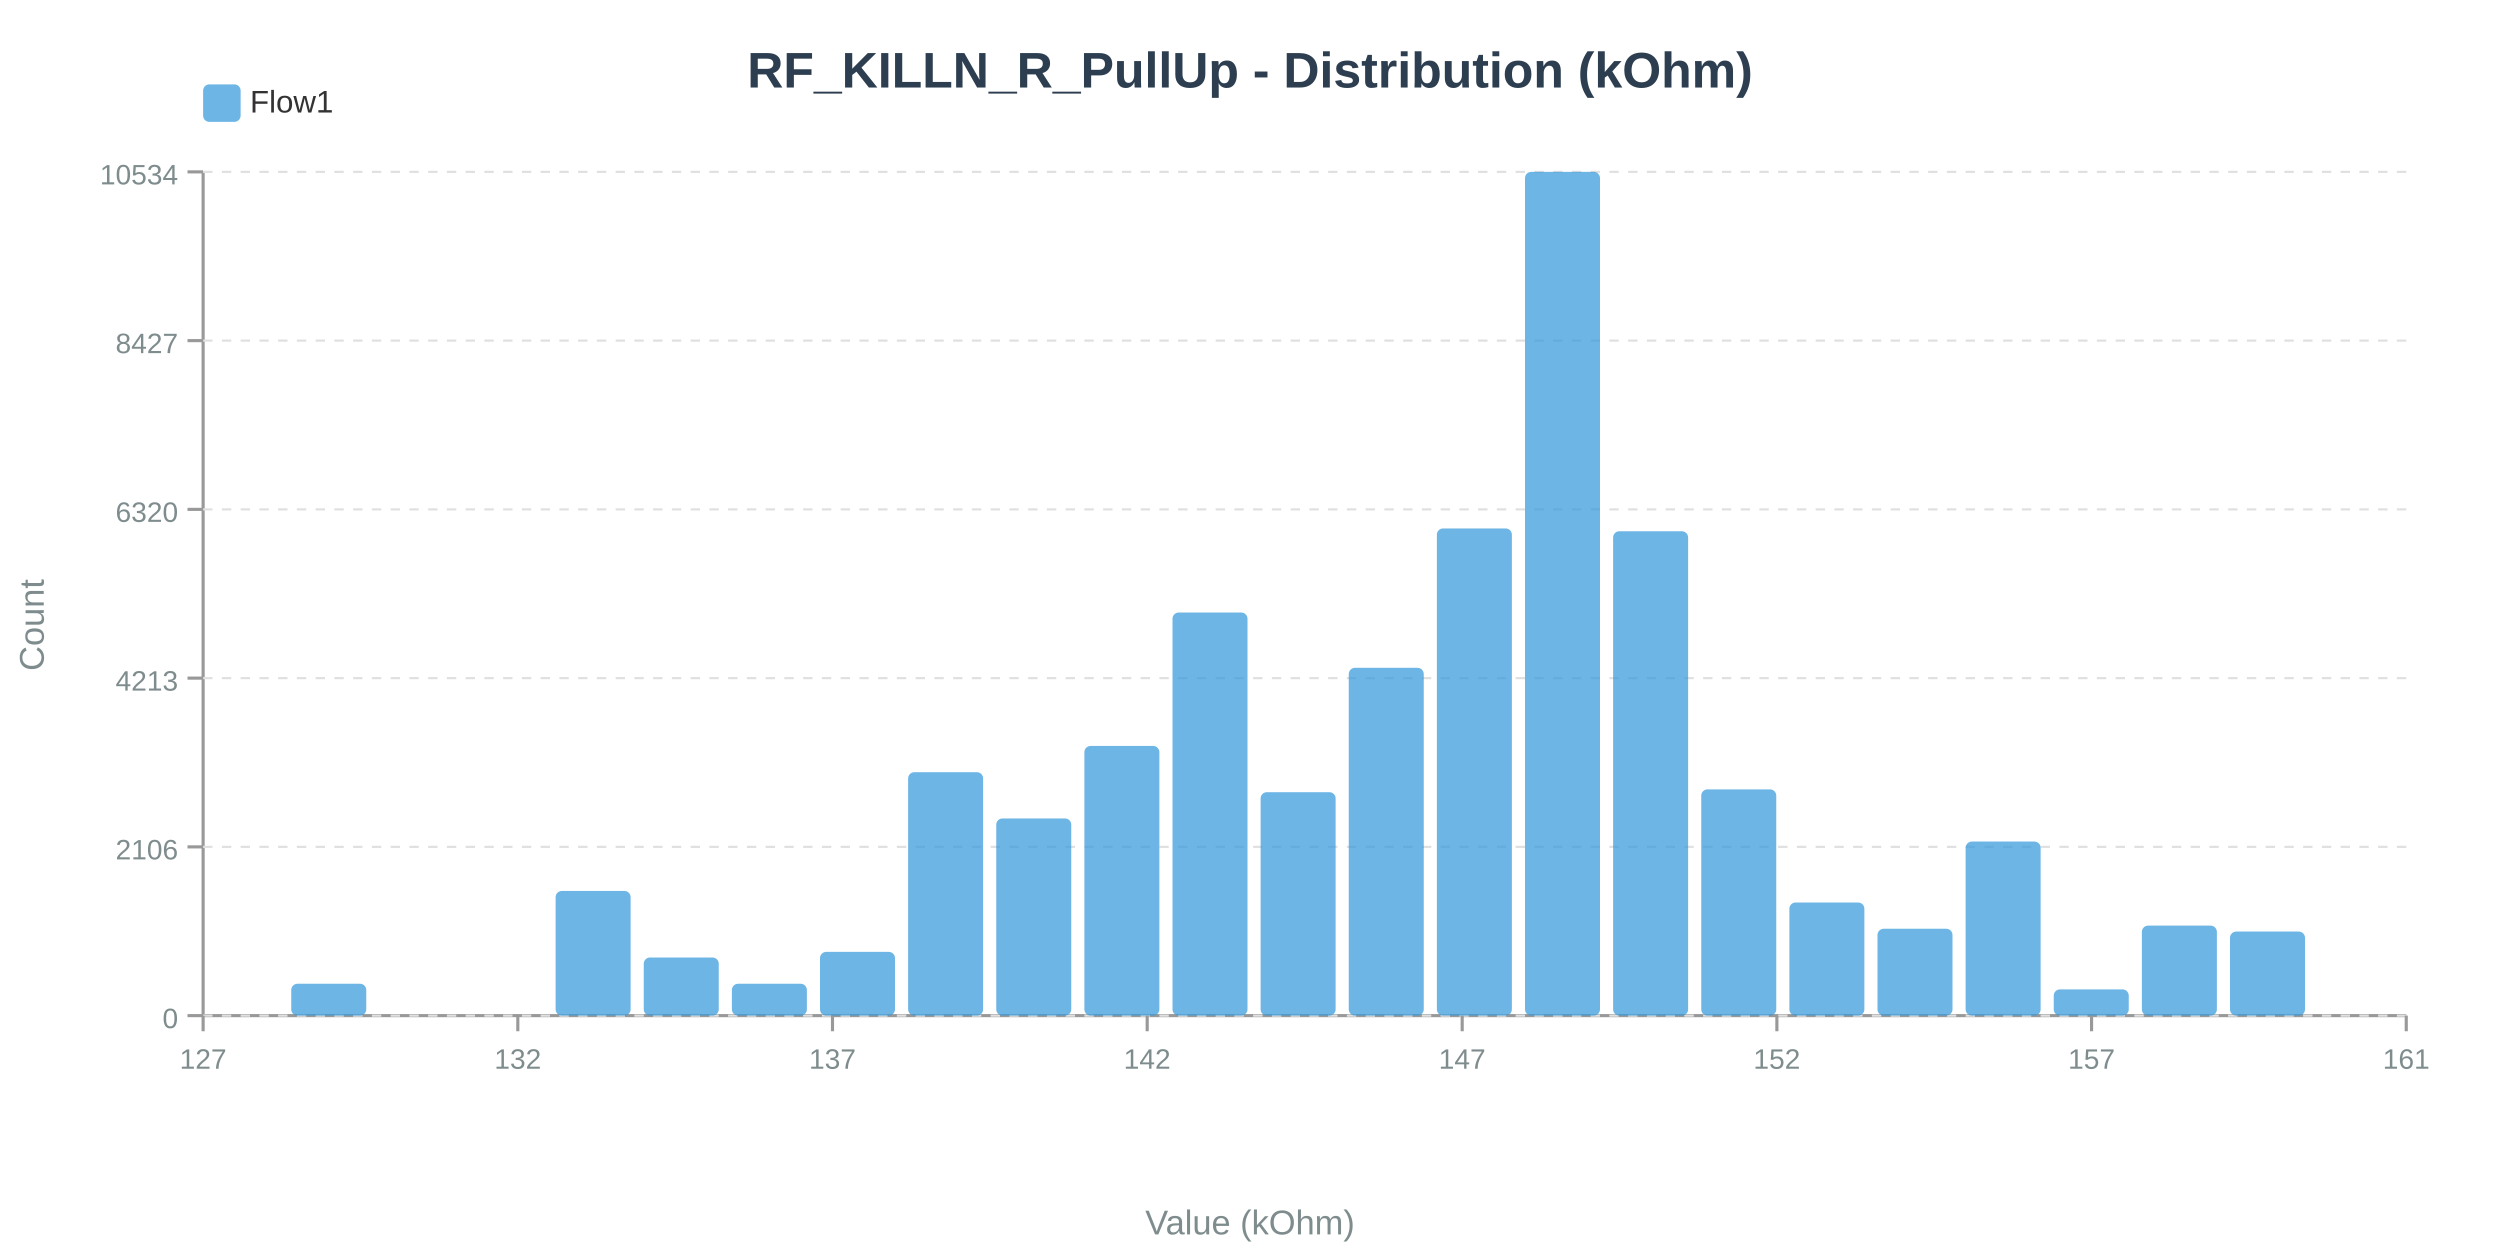
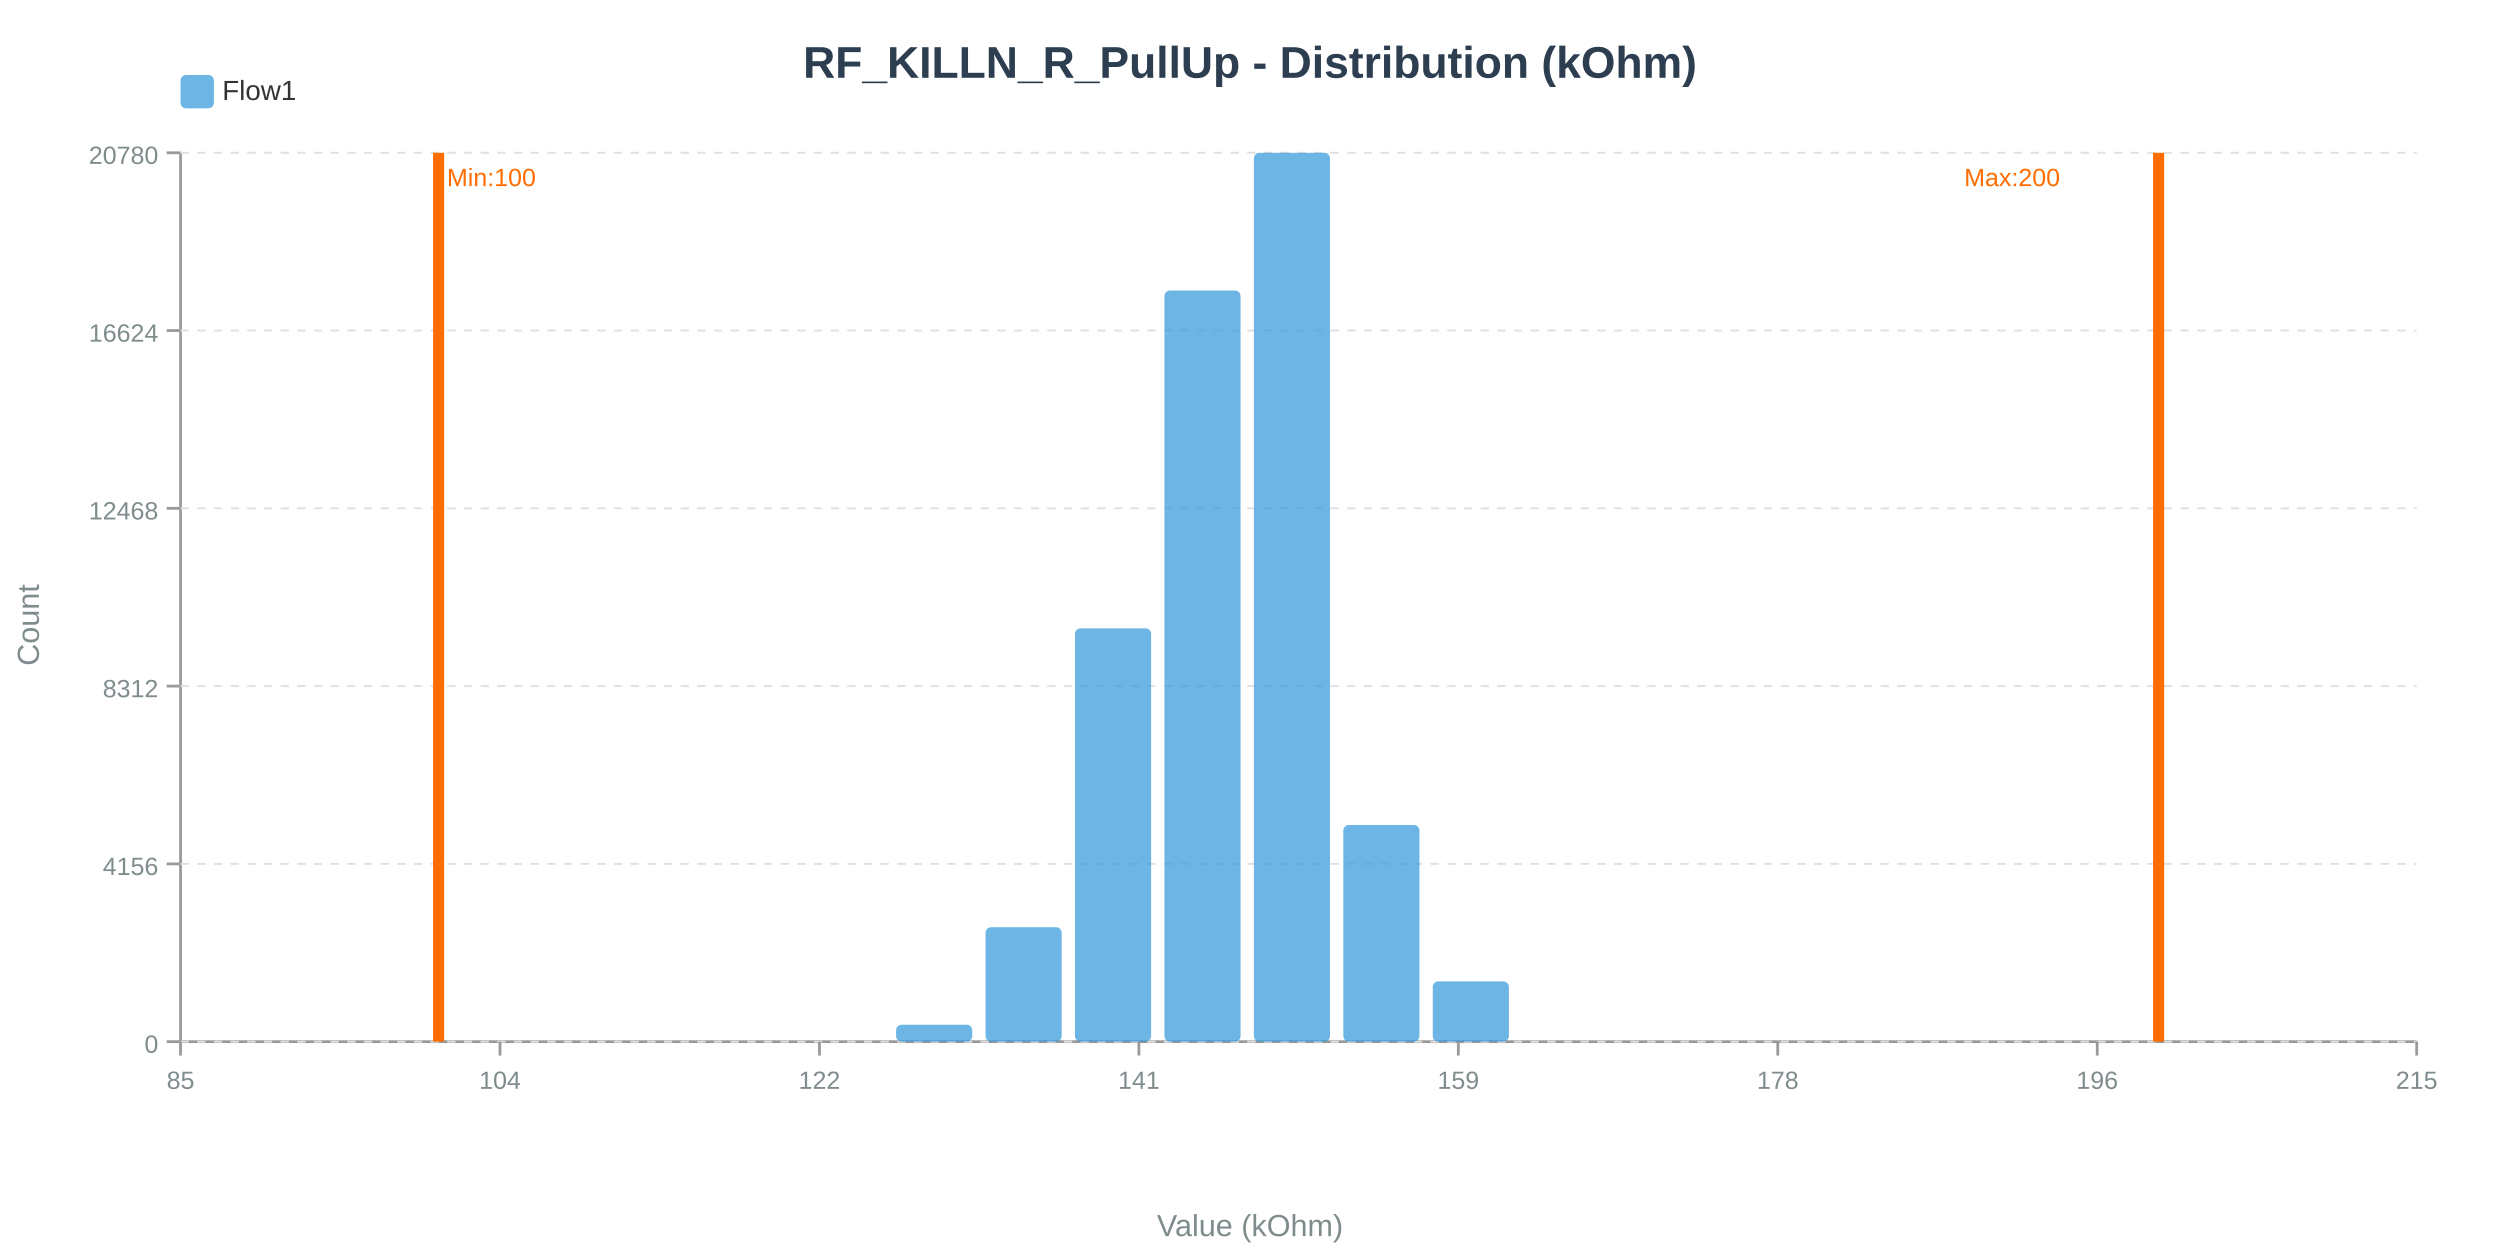
- <svg xmlns="http://www.w3.org/2000/svg" width="800" height="400" viewBox="0 0 800 400">
-   <rect width="800" height="400" fill="#ffffff" />
-   <text x="400.0" y="28.0" font-size="16" font-weight="bold" text-anchor="middle" fill="#2c3e50" font-family="Arial,sans-serif">RF_KILLN_R_PullUp - Distribution (kOhm)</text>
-   <line x1="65.0" y1="325.0" x2="770.0" y2="325.0" stroke="#999" stroke-width="1" />
-   <line x1="65.0" y1="55.0" x2="65.0" y2="325.0" stroke="#999" stroke-width="1" />
-   <line x1="60.0" y1="325.0" x2="65.0" y2="325.0" stroke="#999" stroke-width="1" />
-   <line x1="65.0" y1="325.0" x2="770.0" y2="325.0" stroke="#e0e0e0" stroke-width="0.7" stroke-dasharray="3,3" />
-   <text x="57.0" y="329.0" font-size="9" font-weight="normal" text-anchor="end" fill="#7f8c8d" font-family="Arial,sans-serif">0</text>
-   <line x1="60.0" y1="271.0" x2="65.0" y2="271.0" stroke="#999" stroke-width="1" />
-   <line x1="65.0" y1="271.0" x2="770.0" y2="271.0" stroke="#e0e0e0" stroke-width="0.7" stroke-dasharray="3,3" />
-   <text x="57.0" y="275.0" font-size="9" font-weight="normal" text-anchor="end" fill="#7f8c8d" font-family="Arial,sans-serif">2106</text>
-   <line x1="60.0" y1="217.0" x2="65.0" y2="217.0" stroke="#999" stroke-width="1" />
-   <line x1="65.0" y1="217.0" x2="770.0" y2="217.0" stroke="#e0e0e0" stroke-width="0.7" stroke-dasharray="3,3" />
-   <text x="57.0" y="221.0" font-size="9" font-weight="normal" text-anchor="end" fill="#7f8c8d" font-family="Arial,sans-serif">4213</text>
-   <line x1="60.0" y1="163.0" x2="65.0" y2="163.0" stroke="#999" stroke-width="1" />
-   <line x1="65.0" y1="163.0" x2="770.0" y2="163.0" stroke="#e0e0e0" stroke-width="0.7" stroke-dasharray="3,3" />
-   <text x="57.0" y="167.0" font-size="9" font-weight="normal" text-anchor="end" fill="#7f8c8d" font-family="Arial,sans-serif">6320</text>
-   <line x1="60.0" y1="109.0" x2="65.0" y2="109.0" stroke="#999" stroke-width="1" />
-   <line x1="65.0" y1="109.0" x2="770.0" y2="109.0" stroke="#e0e0e0" stroke-width="0.7" stroke-dasharray="3,3" />
-   <text x="57.0" y="113.0" font-size="9" font-weight="normal" text-anchor="end" fill="#7f8c8d" font-family="Arial,sans-serif">8427</text>
+ <svg xmlns="http://www.w3.org/2000/svg" width="900" height="450" viewBox="0 0 900 450">
+   <rect width="900" height="450" fill="#ffffff" />
+   <text x="450.0" y="28.0" font-size="16" font-weight="bold" text-anchor="middle" fill="#2c3e50" font-family="Arial,sans-serif">RF_KILLN_R_PullUp - Distribution (kOhm)</text>
+   <line x1="65.0" y1="375.0" x2="870.0" y2="375.0" stroke="#999" stroke-width="1" />
+   <line x1="65.0" y1="55.0" x2="65.0" y2="375.0" stroke="#999" stroke-width="1" />
+   <line x1="60.0" y1="375.0" x2="65.0" y2="375.0" stroke="#999" stroke-width="1" />
+   <line x1="65.0" y1="375.0" x2="870.0" y2="375.0" stroke="#e0e0e0" stroke-width="0.7" stroke-dasharray="3,3" />
+   <text x="57.0" y="379.0" font-size="9" font-weight="normal" text-anchor="end" fill="#7f8c8d" font-family="Arial,sans-serif">0</text>
+   <line x1="60.0" y1="311.0" x2="65.0" y2="311.0" stroke="#999" stroke-width="1" />
+   <line x1="65.0" y1="311.0" x2="870.0" y2="311.0" stroke="#e0e0e0" stroke-width="0.7" stroke-dasharray="3,3" />
+   <text x="57.0" y="315.0" font-size="9" font-weight="normal" text-anchor="end" fill="#7f8c8d" font-family="Arial,sans-serif">4156</text>
+   <line x1="60.0" y1="247.0" x2="65.0" y2="247.0" stroke="#999" stroke-width="1" />
+   <line x1="65.0" y1="247.0" x2="870.0" y2="247.0" stroke="#e0e0e0" stroke-width="0.7" stroke-dasharray="3,3" />
+   <text x="57.0" y="251.0" font-size="9" font-weight="normal" text-anchor="end" fill="#7f8c8d" font-family="Arial,sans-serif">8312</text>
+   <line x1="60.0" y1="183.0" x2="65.0" y2="183.0" stroke="#999" stroke-width="1" />
+   <line x1="65.0" y1="183.0" x2="870.0" y2="183.0" stroke="#e0e0e0" stroke-width="0.7" stroke-dasharray="3,3" />
+   <text x="57.0" y="187.0" font-size="9" font-weight="normal" text-anchor="end" fill="#7f8c8d" font-family="Arial,sans-serif">12468</text>
+   <line x1="60.0" y1="119.0" x2="65.0" y2="119.0" stroke="#999" stroke-width="1" />
+   <line x1="65.0" y1="119.0" x2="870.0" y2="119.0" stroke="#e0e0e0" stroke-width="0.7" stroke-dasharray="3,3" />
+   <text x="57.0" y="123.0" font-size="9" font-weight="normal" text-anchor="end" fill="#7f8c8d" font-family="Arial,sans-serif">16624</text>
  <line x1="60.0" y1="55.0" x2="65.0" y2="55.0" stroke="#999" stroke-width="1" />
-   <line x1="65.0" y1="55.0" x2="770.0" y2="55.0" stroke="#e0e0e0" stroke-width="0.7" stroke-dasharray="3,3" />
-   <text x="57.0" y="59.0" font-size="9" font-weight="normal" text-anchor="end" fill="#7f8c8d" font-family="Arial,sans-serif">10534</text>
-   <line x1="65.0" y1="325.0" x2="65.0" y2="330.0" stroke="#999" stroke-width="1" />
-   <text x="65.0" y="342.0" font-size="9" font-weight="normal" text-anchor="middle" fill="#7f8c8d" font-family="Arial,sans-serif">127</text>
-   <line x1="165.7" y1="325.0" x2="165.7" y2="330.0" stroke="#999" stroke-width="1" />
-   <text x="165.7" y="342.0" font-size="9" font-weight="normal" text-anchor="middle" fill="#7f8c8d" font-family="Arial,sans-serif">132</text>
-   <line x1="266.4" y1="325.0" x2="266.4" y2="330.0" stroke="#999" stroke-width="1" />
-   <text x="266.4" y="342.0" font-size="9" font-weight="normal" text-anchor="middle" fill="#7f8c8d" font-family="Arial,sans-serif">137</text>
-   <line x1="367.1" y1="325.0" x2="367.1" y2="330.0" stroke="#999" stroke-width="1" />
-   <text x="367.1" y="342.0" font-size="9" font-weight="normal" text-anchor="middle" fill="#7f8c8d" font-family="Arial,sans-serif">142</text>
-   <line x1="467.9" y1="325.0" x2="467.9" y2="330.0" stroke="#999" stroke-width="1" />
-   <text x="467.9" y="342.0" font-size="9" font-weight="normal" text-anchor="middle" fill="#7f8c8d" font-family="Arial,sans-serif">147</text>
-   <line x1="568.6" y1="325.0" x2="568.6" y2="330.0" stroke="#999" stroke-width="1" />
-   <text x="568.6" y="342.0" font-size="9" font-weight="normal" text-anchor="middle" fill="#7f8c8d" font-family="Arial,sans-serif">152</text>
-   <line x1="669.3" y1="325.0" x2="669.3" y2="330.0" stroke="#999" stroke-width="1" />
-   <text x="669.3" y="342.0" font-size="9" font-weight="normal" text-anchor="middle" fill="#7f8c8d" font-family="Arial,sans-serif">157</text>
-   <line x1="770.0" y1="325.0" x2="770.0" y2="330.0" stroke="#999" stroke-width="1" />
-   <text x="770.0" y="342.0" font-size="9" font-weight="normal" text-anchor="middle" fill="#7f8c8d" font-family="Arial,sans-serif">161</text>
-   <text x="400.0" y="395.0" font-size="11" font-weight="normal" text-anchor="middle" fill="#7f8c8d" font-family="Arial,sans-serif">Value (kOhm)</text>
-   <text x="14.0" y="200.0" font-size="11" font-weight="normal" text-anchor="middle" fill="#7f8c8d" font-family="Arial,sans-serif" transform="rotate(-90,14,200.0)">Count</text>
-   <rect x="93.2" y="314.8" width="24.0" height="10.2" fill="#3498db" stroke="none" stroke-width="1" opacity="0.72" rx="2" />
-   <rect x="177.8" y="285.1" width="24.0" height="39.9" fill="#3498db" stroke="none" stroke-width="1" opacity="0.72" rx="2" />
-   <rect x="206.0" y="306.4" width="24.0" height="18.6" fill="#3498db" stroke="none" stroke-width="1" opacity="0.72" rx="2" />
-   <rect x="234.2" y="314.8" width="24.0" height="10.2" fill="#3498db" stroke="none" stroke-width="1" opacity="0.72" rx="2" />
-   <rect x="262.4" y="304.6" width="24.0" height="20.4" fill="#3498db" stroke="none" stroke-width="1" opacity="0.72" rx="2" />
-   <rect x="290.6" y="247.1" width="24.0" height="77.9" fill="#3498db" stroke="none" stroke-width="1" opacity="0.72" rx="2" />
-   <rect x="318.8" y="261.9" width="24.0" height="63.1" fill="#3498db" stroke="none" stroke-width="1" opacity="0.72" rx="2" />
-   <rect x="347.0" y="238.7" width="24.0" height="86.3" fill="#3498db" stroke="none" stroke-width="1" opacity="0.72" rx="2" />
-   <rect x="375.2" y="196.0" width="24.0" height="129.0" fill="#3498db" stroke="none" stroke-width="1" opacity="0.72" rx="2" />
-   <rect x="403.4" y="253.5" width="24.0" height="71.5" fill="#3498db" stroke="none" stroke-width="1" opacity="0.72" rx="2" />
-   <rect x="431.6" y="213.7" width="24.0" height="111.3" fill="#3498db" stroke="none" stroke-width="1" opacity="0.72" rx="2" />
-   <rect x="459.8" y="169.1" width="24.0" height="155.9" fill="#3498db" stroke="none" stroke-width="1" opacity="0.72" rx="2" />
-   <rect x="488.0" y="55.0" width="24.0" height="270.0" fill="#3498db" stroke="none" stroke-width="1" opacity="0.72" rx="2" />
-   <rect x="516.2" y="170.0" width="24.0" height="155.0" fill="#3498db" stroke="none" stroke-width="1" opacity="0.72" rx="2" />
-   <rect x="544.4" y="252.6" width="24.0" height="72.4" fill="#3498db" stroke="none" stroke-width="1" opacity="0.72" rx="2" />
-   <rect x="572.6" y="288.8" width="24.0" height="36.2" fill="#3498db" stroke="none" stroke-width="1" opacity="0.72" rx="2" />
-   <rect x="600.8" y="297.2" width="24.0" height="27.8" fill="#3498db" stroke="none" stroke-width="1" opacity="0.72" rx="2" />
-   <rect x="629.0" y="269.3" width="24.0" height="55.7" fill="#3498db" stroke="none" stroke-width="1" opacity="0.72" rx="2" />
-   <rect x="657.2" y="316.6" width="24.0" height="8.4" fill="#3498db" stroke="none" stroke-width="1" opacity="0.72" rx="2" />
-   <rect x="685.4" y="296.2" width="24.0" height="28.8" fill="#3498db" stroke="none" stroke-width="1" opacity="0.72" rx="2" />
-   <rect x="713.6" y="298.1" width="24.0" height="26.9" fill="#3498db" stroke="none" stroke-width="1" opacity="0.72" rx="2" />
+   <line x1="65.0" y1="55.0" x2="870.0" y2="55.0" stroke="#e0e0e0" stroke-width="0.7" stroke-dasharray="3,3" />
+   <text x="57.0" y="59.0" font-size="9" font-weight="normal" text-anchor="end" fill="#7f8c8d" font-family="Arial,sans-serif">20780</text>
+   <line x1="65.0" y1="375.0" x2="65.0" y2="380.0" stroke="#999" stroke-width="1" />
+   <text x="65.0" y="392.0" font-size="9" font-weight="normal" text-anchor="middle" fill="#7f8c8d" font-family="Arial,sans-serif">85</text>
+   <line x1="180.0" y1="375.0" x2="180.0" y2="380.0" stroke="#999" stroke-width="1" />
+   <text x="180.0" y="392.0" font-size="9" font-weight="normal" text-anchor="middle" fill="#7f8c8d" font-family="Arial,sans-serif">104</text>
+   <line x1="295.0" y1="375.0" x2="295.0" y2="380.0" stroke="#999" stroke-width="1" />
+   <text x="295.0" y="392.0" font-size="9" font-weight="normal" text-anchor="middle" fill="#7f8c8d" font-family="Arial,sans-serif">122</text>
+   <line x1="410.0" y1="375.0" x2="410.0" y2="380.0" stroke="#999" stroke-width="1" />
+   <text x="410.0" y="392.0" font-size="9" font-weight="normal" text-anchor="middle" fill="#7f8c8d" font-family="Arial,sans-serif">141</text>
+   <line x1="525.0" y1="375.0" x2="525.0" y2="380.0" stroke="#999" stroke-width="1" />
+   <text x="525.0" y="392.0" font-size="9" font-weight="normal" text-anchor="middle" fill="#7f8c8d" font-family="Arial,sans-serif">159</text>
+   <line x1="640.0" y1="375.0" x2="640.0" y2="380.0" stroke="#999" stroke-width="1" />
+   <text x="640.0" y="392.0" font-size="9" font-weight="normal" text-anchor="middle" fill="#7f8c8d" font-family="Arial,sans-serif">178</text>
+   <line x1="755.0" y1="375.0" x2="755.0" y2="380.0" stroke="#999" stroke-width="1" />
+   <text x="755.0" y="392.0" font-size="9" font-weight="normal" text-anchor="middle" fill="#7f8c8d" font-family="Arial,sans-serif">196</text>
+   <line x1="870.0" y1="375.0" x2="870.0" y2="380.0" stroke="#999" stroke-width="1" />
+   <text x="870.0" y="392.0" font-size="9" font-weight="normal" text-anchor="middle" fill="#7f8c8d" font-family="Arial,sans-serif">215</text>
+   <text x="450.0" y="445.0" font-size="11" font-weight="normal" text-anchor="middle" fill="#7f8c8d" font-family="Arial,sans-serif">Value (kOhm)</text>
+   <text x="14.0" y="225.0" font-size="11" font-weight="normal" text-anchor="middle" fill="#7f8c8d" font-family="Arial,sans-serif" transform="rotate(-90,14,225.0)">Count</text>
+   <rect x="322.6" y="368.9" width="27.4" height="6.1" fill="#3498db" stroke="none" stroke-width="1" opacity="0.72" rx="2" />
+   <rect x="354.8" y="333.8" width="27.4" height="41.2" fill="#3498db" stroke="none" stroke-width="1" opacity="0.72" rx="2" />
+   <rect x="387.0" y="226.2" width="27.4" height="148.8" fill="#3498db" stroke="none" stroke-width="1" opacity="0.72" rx="2" />
+   <rect x="419.2" y="104.6" width="27.4" height="270.4" fill="#3498db" stroke="none" stroke-width="1" opacity="0.72" rx="2" />
+   <rect x="451.4" y="55.0" width="27.4" height="320.0" fill="#3498db" stroke="none" stroke-width="1" opacity="0.72" rx="2" />
+   <rect x="483.6" y="297.0" width="27.4" height="78.0" fill="#3498db" stroke="none" stroke-width="1" opacity="0.72" rx="2" />
+   <rect x="515.8" y="353.3" width="27.4" height="21.7" fill="#3498db" stroke="none" stroke-width="1" opacity="0.72" rx="2" />
  <rect x="65.0" y="27.0" width="12.0" height="12.0" fill="#3498db" stroke="none" stroke-width="1" opacity="0.72" rx="2" />
  <text x="80.0" y="36.0" font-size="10" font-weight="normal" text-anchor="start" fill="#333" font-family="Arial,sans-serif">Flow1</text>
+   <g class="spec-el">
+     <line x1="157.9" y1="55.0" x2="157.9" y2="375.0" stroke="#ff6d00" stroke-width="4" />
+     <text x="160.9" y="67.0" font-size="9" font-weight="normal" text-anchor="start" fill="#ff6d00" font-family="Arial,sans-serif">Min:100</text>
+     <line x1="777.1" y1="55.0" x2="777.1" y2="375.0" stroke="#ff6d00" stroke-width="4" />
+     <text x="707.1" y="67.0" font-size="9" font-weight="normal" text-anchor="start" fill="#ff6d00" font-family="Arial,sans-serif">Max:200</text>
+   </g>
</svg>
